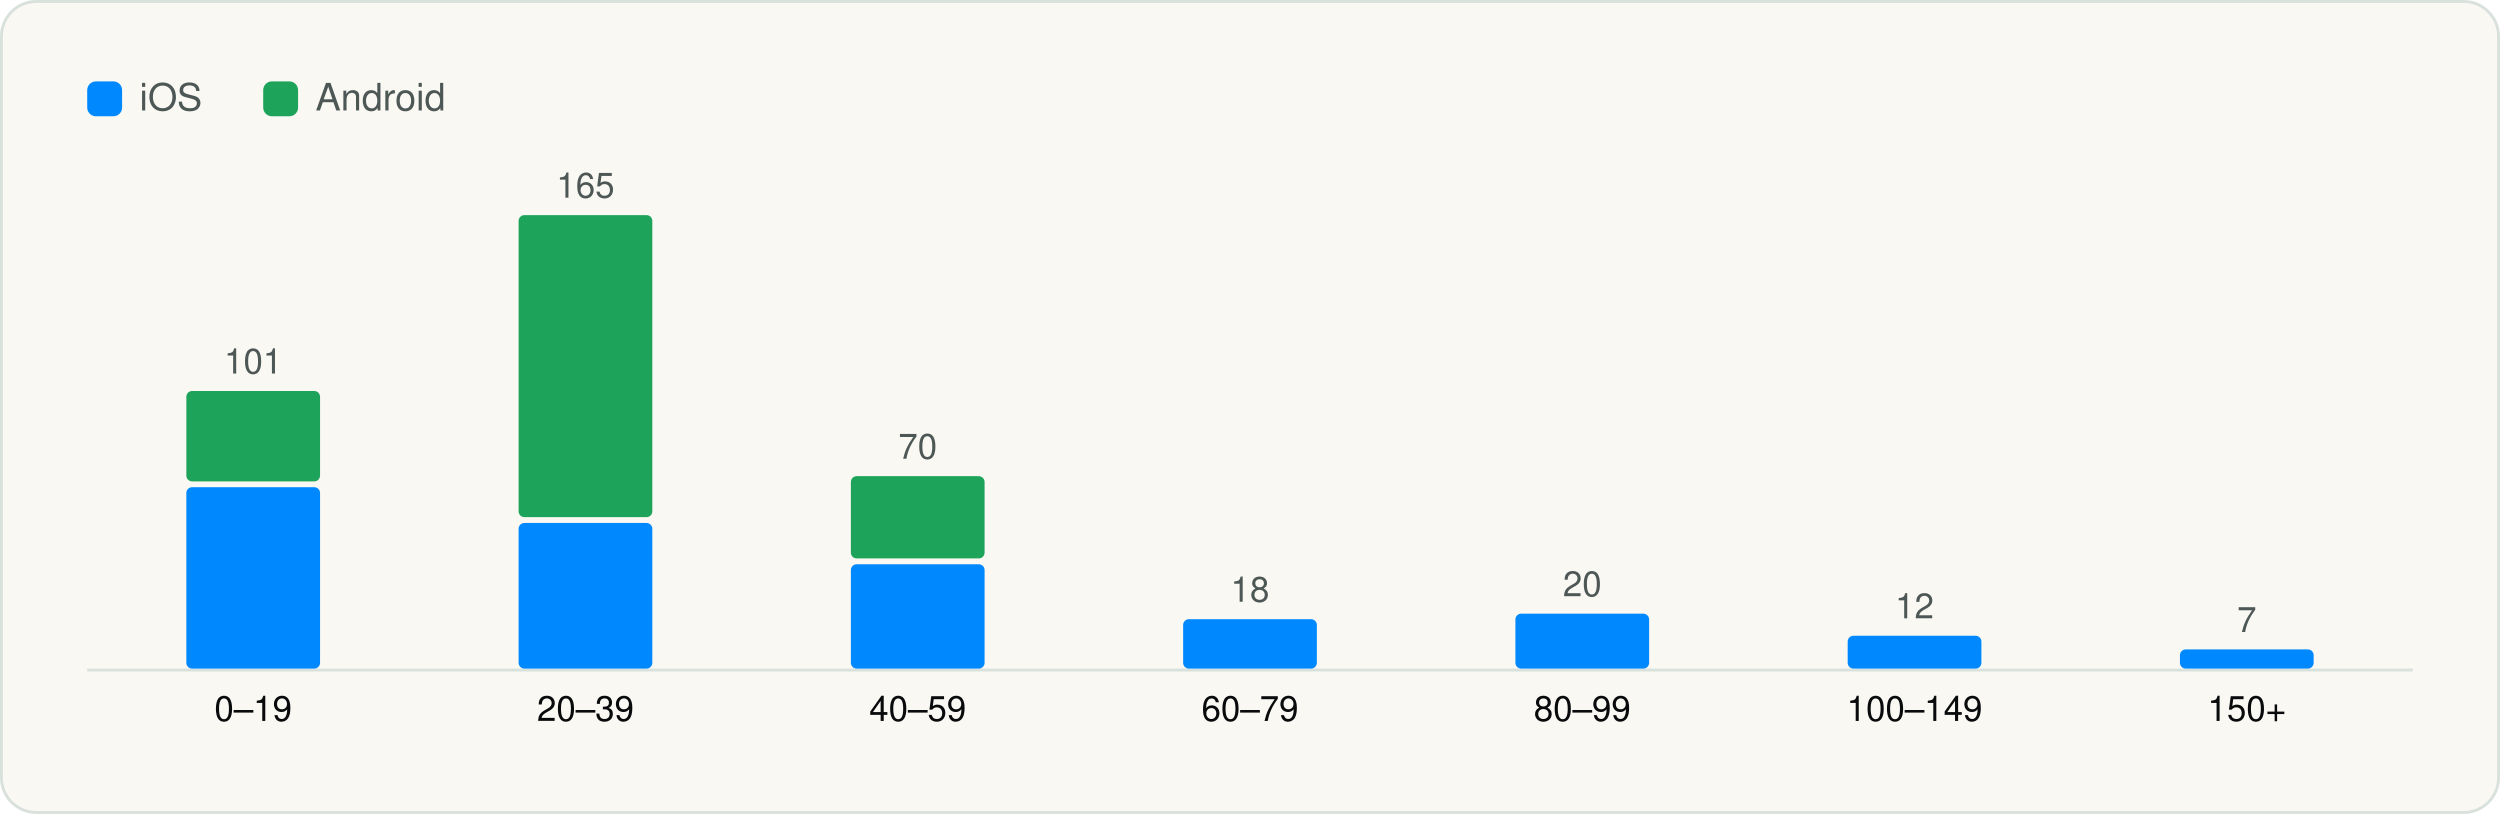
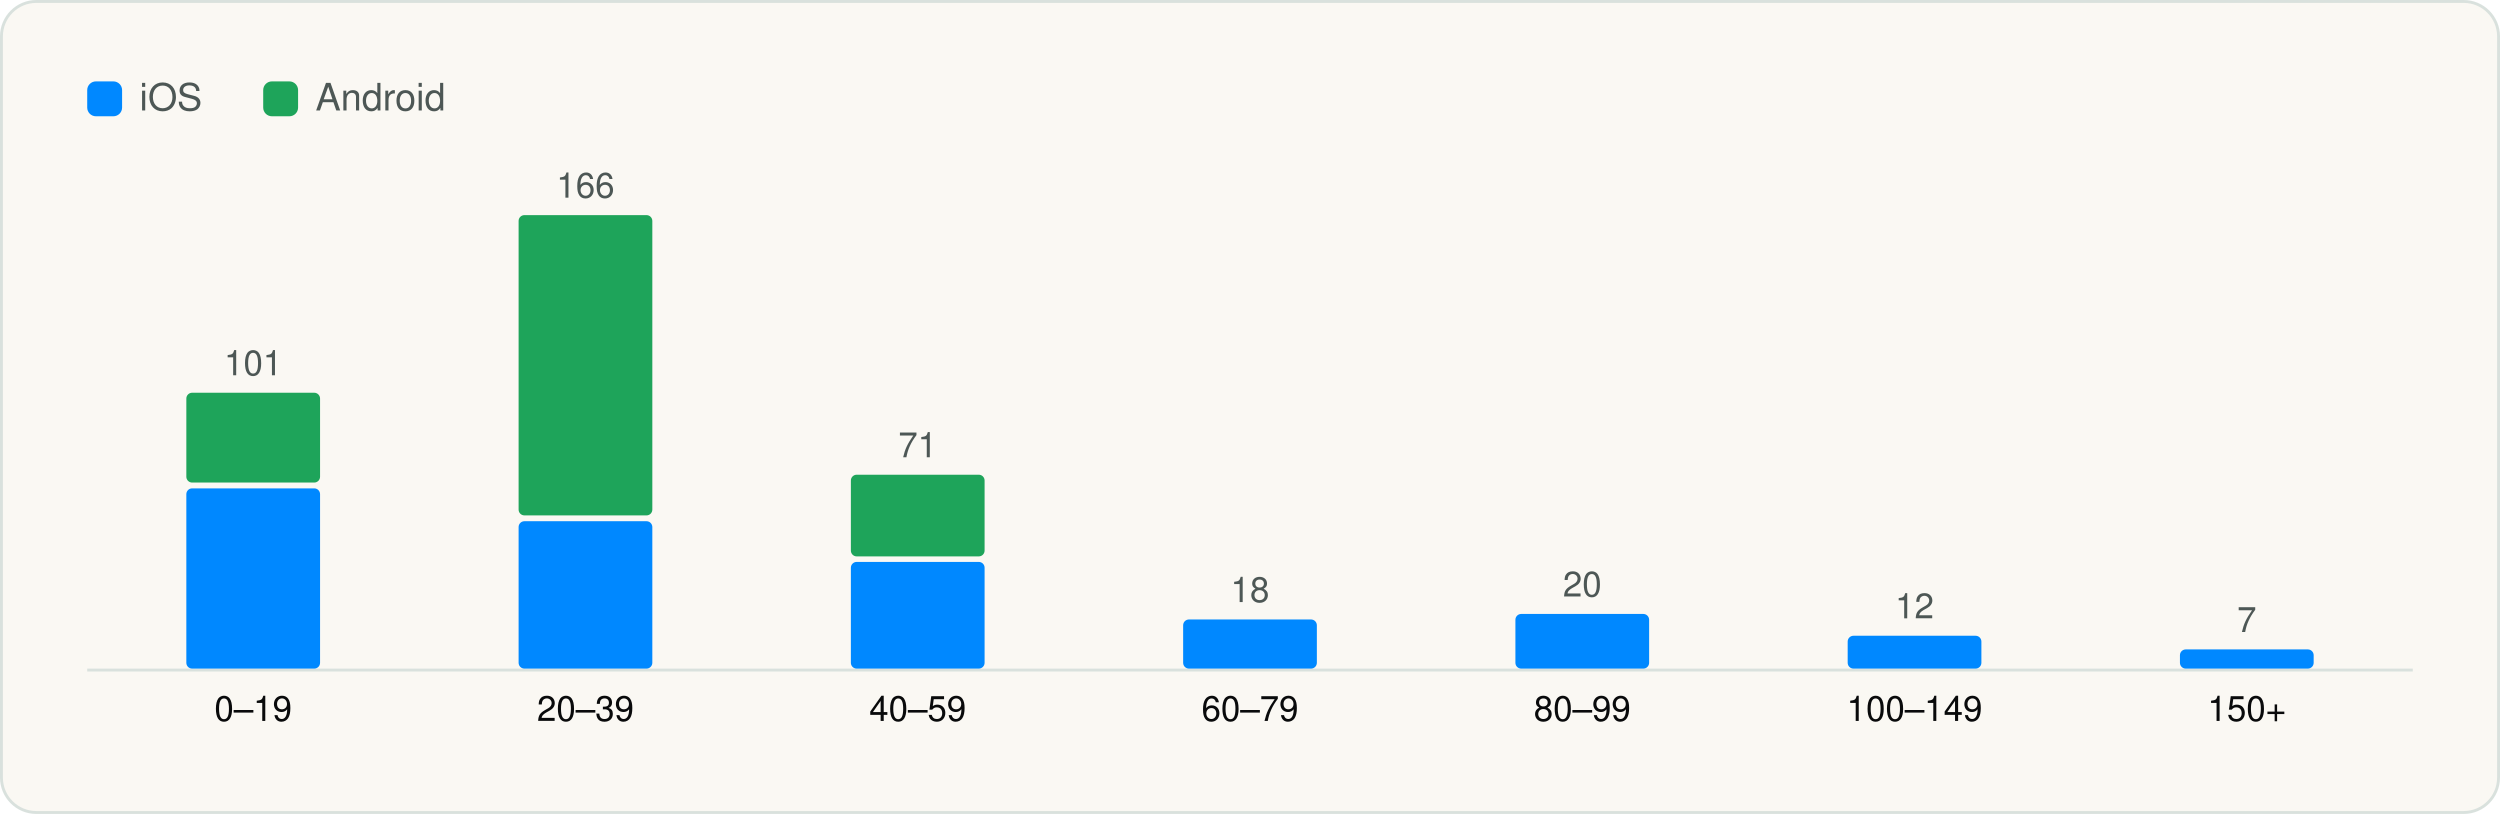
<svg xmlns="http://www.w3.org/2000/svg" viewBox="0 0 860 280" width="860" height="280" role="img" aria-label="SDKs per app" font-family="Geist, -apple-system, BlinkMacSystemFont, 'Segoe UI', Helvetica, Arial, sans-serif">
  <rect x="0.5" y="0.5" width="859" height="279" rx="12" fill="#FAF8F3" stroke="#D9E1DD" />
  <g transform="translate(20 20)">
    <rect x="10" y="8" width="12" height="12" rx="3" fill="#0088FF" />
    <text x="28" y="18" font-size="13" fill="#4D5755">iOS</text>
    <rect x="70.54" y="8" width="12" height="12" rx="3" fill="#1EA45A" />
    <text x="88.54" y="18" font-size="13" fill="#4D5755">Android</text>
    <line x1="10" y1="210.5" x2="810" y2="210.5" stroke="#D9E1DD" />
-     <rect x="44.1" y="147.6" width="46.0" height="62.4" rx="2" fill="#0088FF" />
-     <rect x="44.1" y="114.5" width="46.0" height="31.1" rx="2" fill="#1EA45A" />
-     <text x="67.1" y="108.5" font-size="12" text-anchor="middle" fill="#4D5755">101</text>
+     <rect x="44.1" y="148.0" width="46.0" height="62.0" rx="2" fill="#0088FF" />
+     <rect x="44.1" y="115.1" width="46.0" height="30.9" rx="2" fill="#1EA45A" />
+     <text x="67.1" y="109.1" font-size="12" text-anchor="middle" fill="#4D5755">101</text>
    <text x="67.1" y="228.0" font-size="12" text-anchor="middle" fill="#090A0B">0–19</text>
-     <rect x="158.4" y="159.9" width="46.0" height="50.1" rx="2" fill="#0088FF" />
-     <rect x="158.4" y="54.0" width="46.0" height="103.9" rx="2" fill="#1EA45A" />
-     <text x="181.4" y="48.0" font-size="12" text-anchor="middle" fill="#4D5755">165</text>
+     <rect x="158.4" y="159.3" width="46.0" height="50.7" rx="2" fill="#0088FF" />
+     <rect x="158.4" y="54.0" width="46.0" height="103.3" rx="2" fill="#1EA45A" />
+     <text x="181.4" y="48.0" font-size="12" text-anchor="middle" fill="#4D5755">166</text>
    <text x="181.4" y="228.0" font-size="12" text-anchor="middle" fill="#090A0B">20–39</text>
-     <rect x="272.7" y="174.1" width="46.0" height="35.9" rx="2" fill="#0088FF" />
-     <rect x="272.7" y="143.8" width="46.0" height="28.3" rx="2" fill="#1EA45A" />
-     <text x="295.7" y="137.8" font-size="12" text-anchor="middle" fill="#4D5755">70</text>
+     <rect x="272.7" y="173.3" width="46.0" height="36.7" rx="2" fill="#0088FF" />
+     <rect x="272.7" y="143.3" width="46.0" height="28.1" rx="2" fill="#1EA45A" />
+     <text x="295.7" y="137.3" font-size="12" text-anchor="middle" fill="#4D5755">71</text>
    <text x="295.7" y="228.0" font-size="12" text-anchor="middle" fill="#090A0B">40–59</text>
-     <rect x="387.0" y="193.0" width="46.0" height="17.0" rx="2" fill="#0088FF" />
-     <text x="410.0" y="187.0" font-size="12" text-anchor="middle" fill="#4D5755">18</text>
+     <rect x="387.0" y="193.1" width="46.0" height="16.9" rx="2" fill="#0088FF" />
+     <text x="410.0" y="187.1" font-size="12" text-anchor="middle" fill="#4D5755">18</text>
    <text x="410.0" y="228.0" font-size="12" text-anchor="middle" fill="#090A0B">60–79</text>
-     <rect x="501.3" y="191.1" width="46.0" height="18.9" rx="2" fill="#0088FF" />
-     <text x="524.3" y="185.1" font-size="12" text-anchor="middle" fill="#4D5755">20</text>
+     <rect x="501.3" y="191.2" width="46.0" height="18.8" rx="2" fill="#0088FF" />
+     <text x="524.3" y="185.2" font-size="12" text-anchor="middle" fill="#4D5755">20</text>
    <text x="524.3" y="228.0" font-size="12" text-anchor="middle" fill="#090A0B">80–99</text>
    <rect x="615.6" y="198.7" width="46.0" height="11.3" rx="2" fill="#0088FF" />
    <text x="638.6" y="192.7" font-size="12" text-anchor="middle" fill="#4D5755">12</text>
    <text x="638.6" y="228.0" font-size="12" text-anchor="middle" fill="#090A0B">100–149</text>
    <rect x="729.9" y="203.4" width="46.0" height="6.6" rx="2" fill="#0088FF" />
    <text x="752.9" y="197.4" font-size="12" text-anchor="middle" fill="#4D5755">7</text>
    <text x="752.9" y="228.0" font-size="12" text-anchor="middle" fill="#090A0B">150+</text>
  </g>
</svg>
